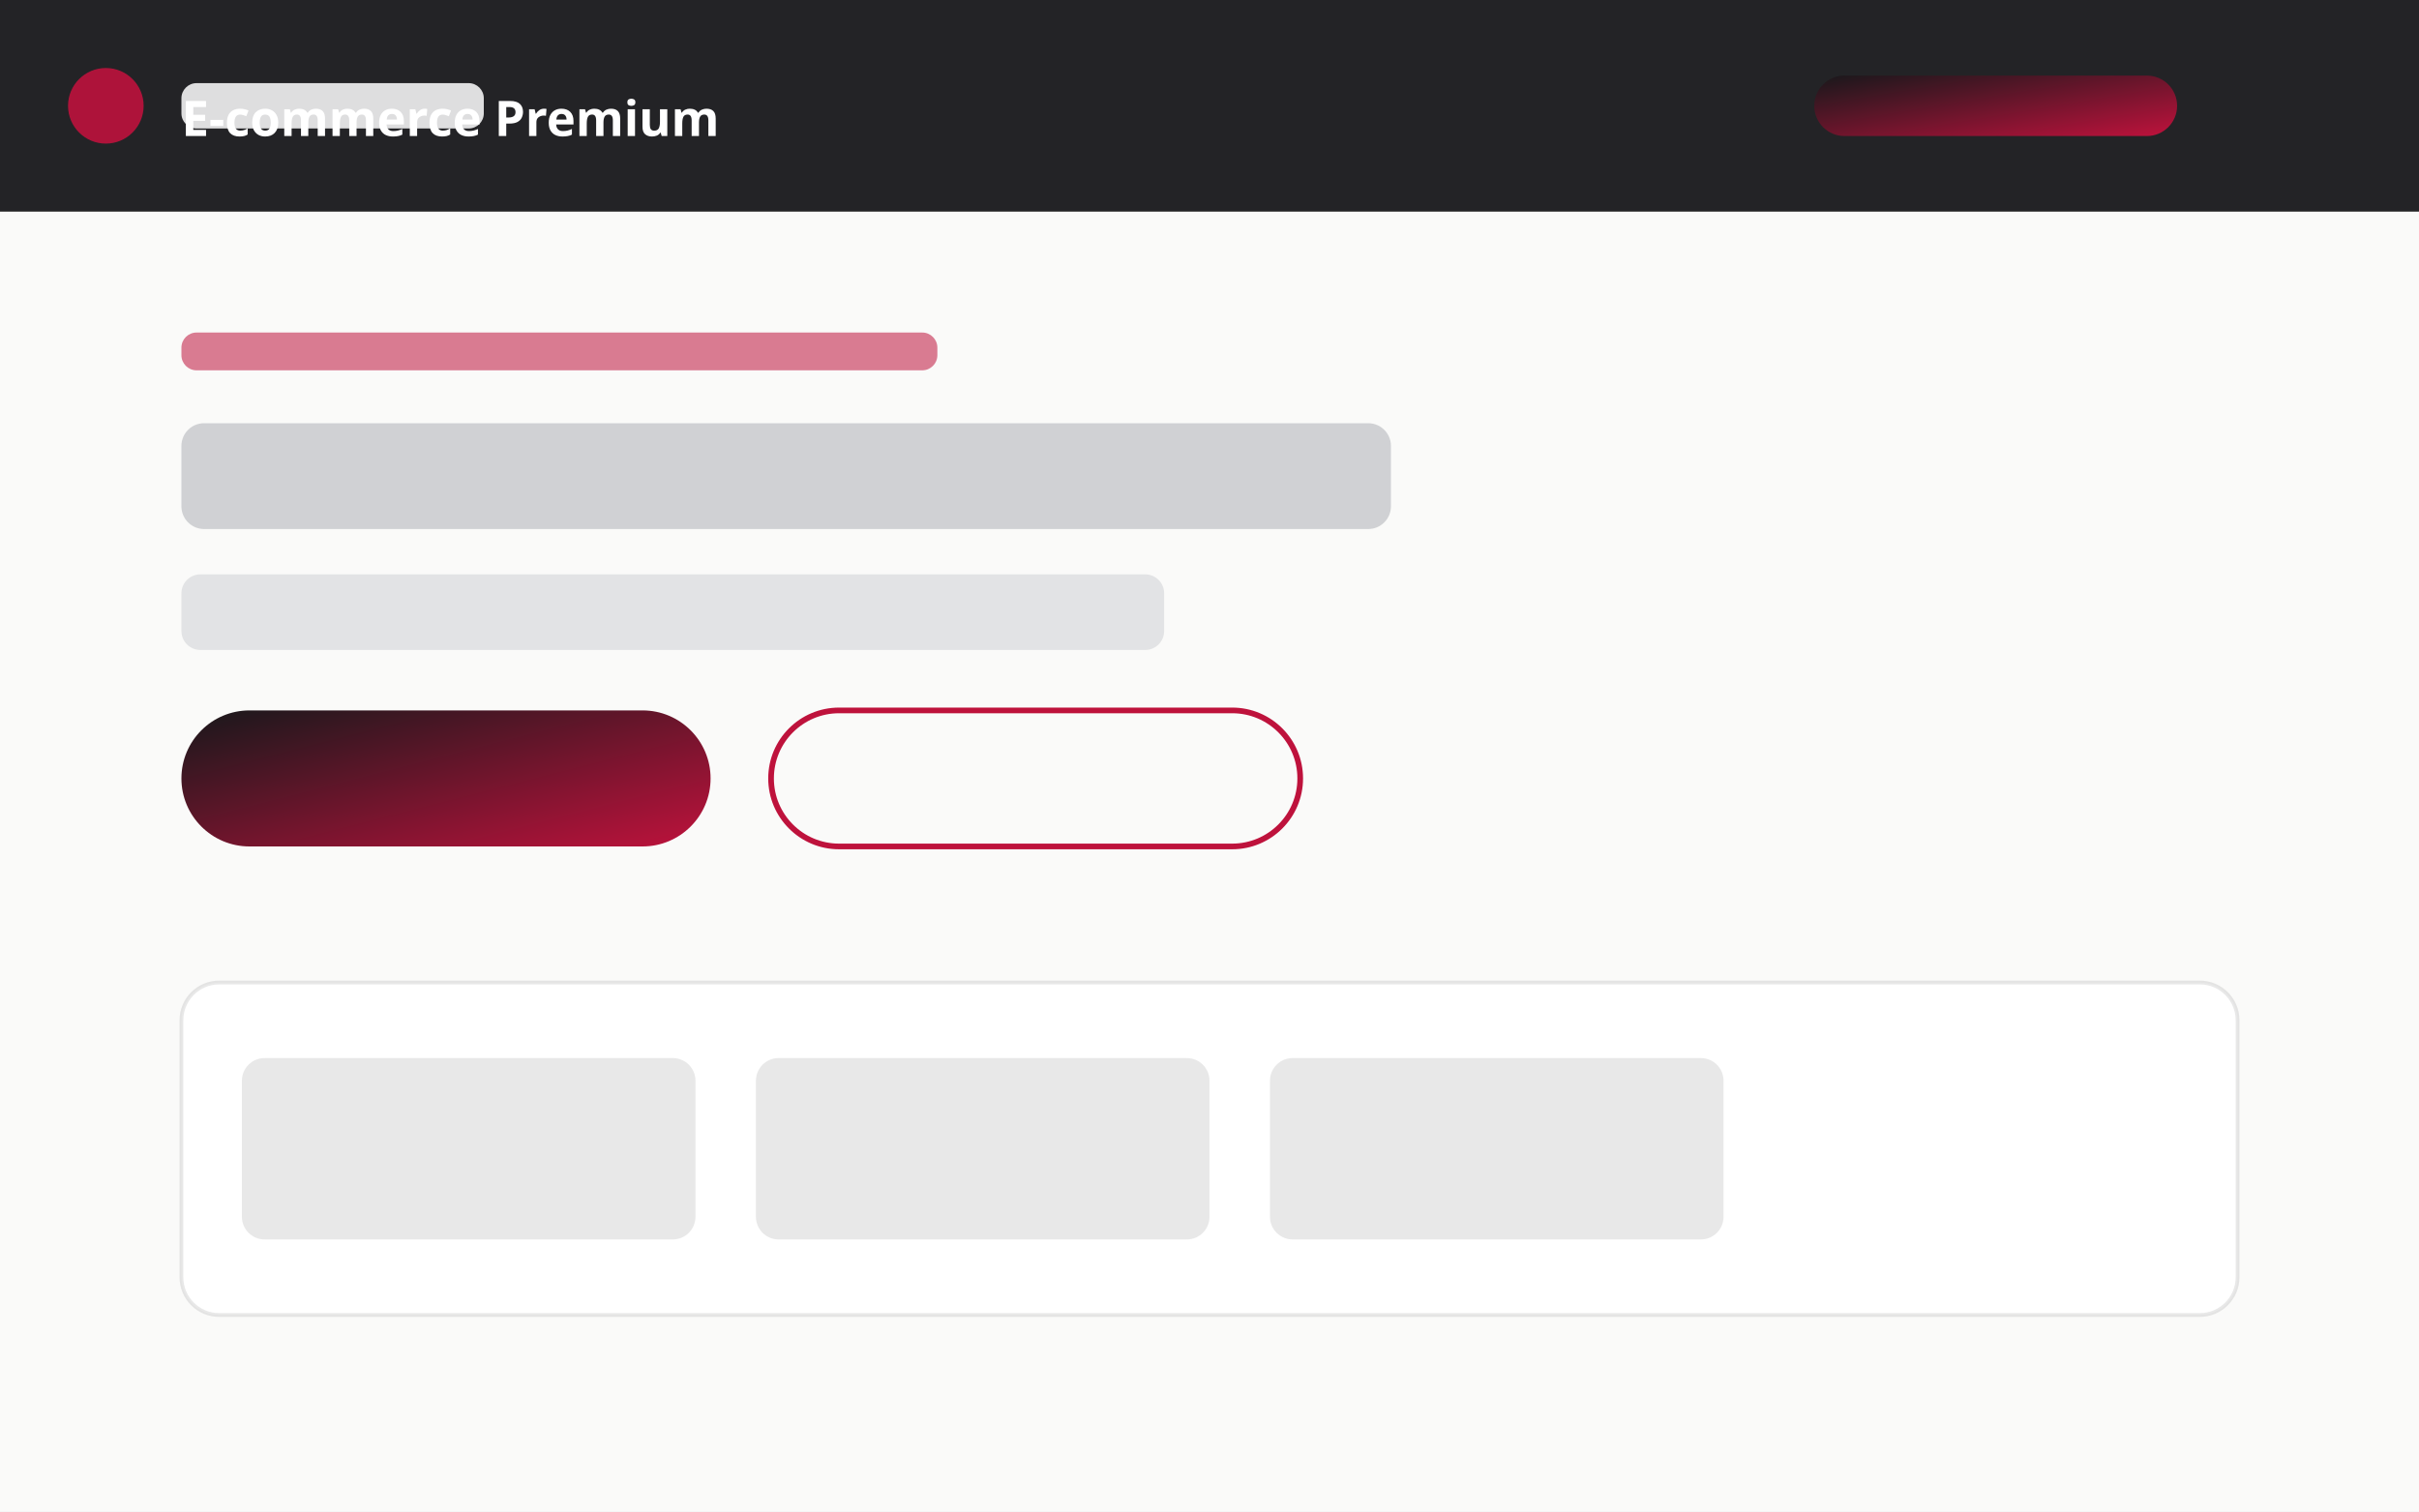
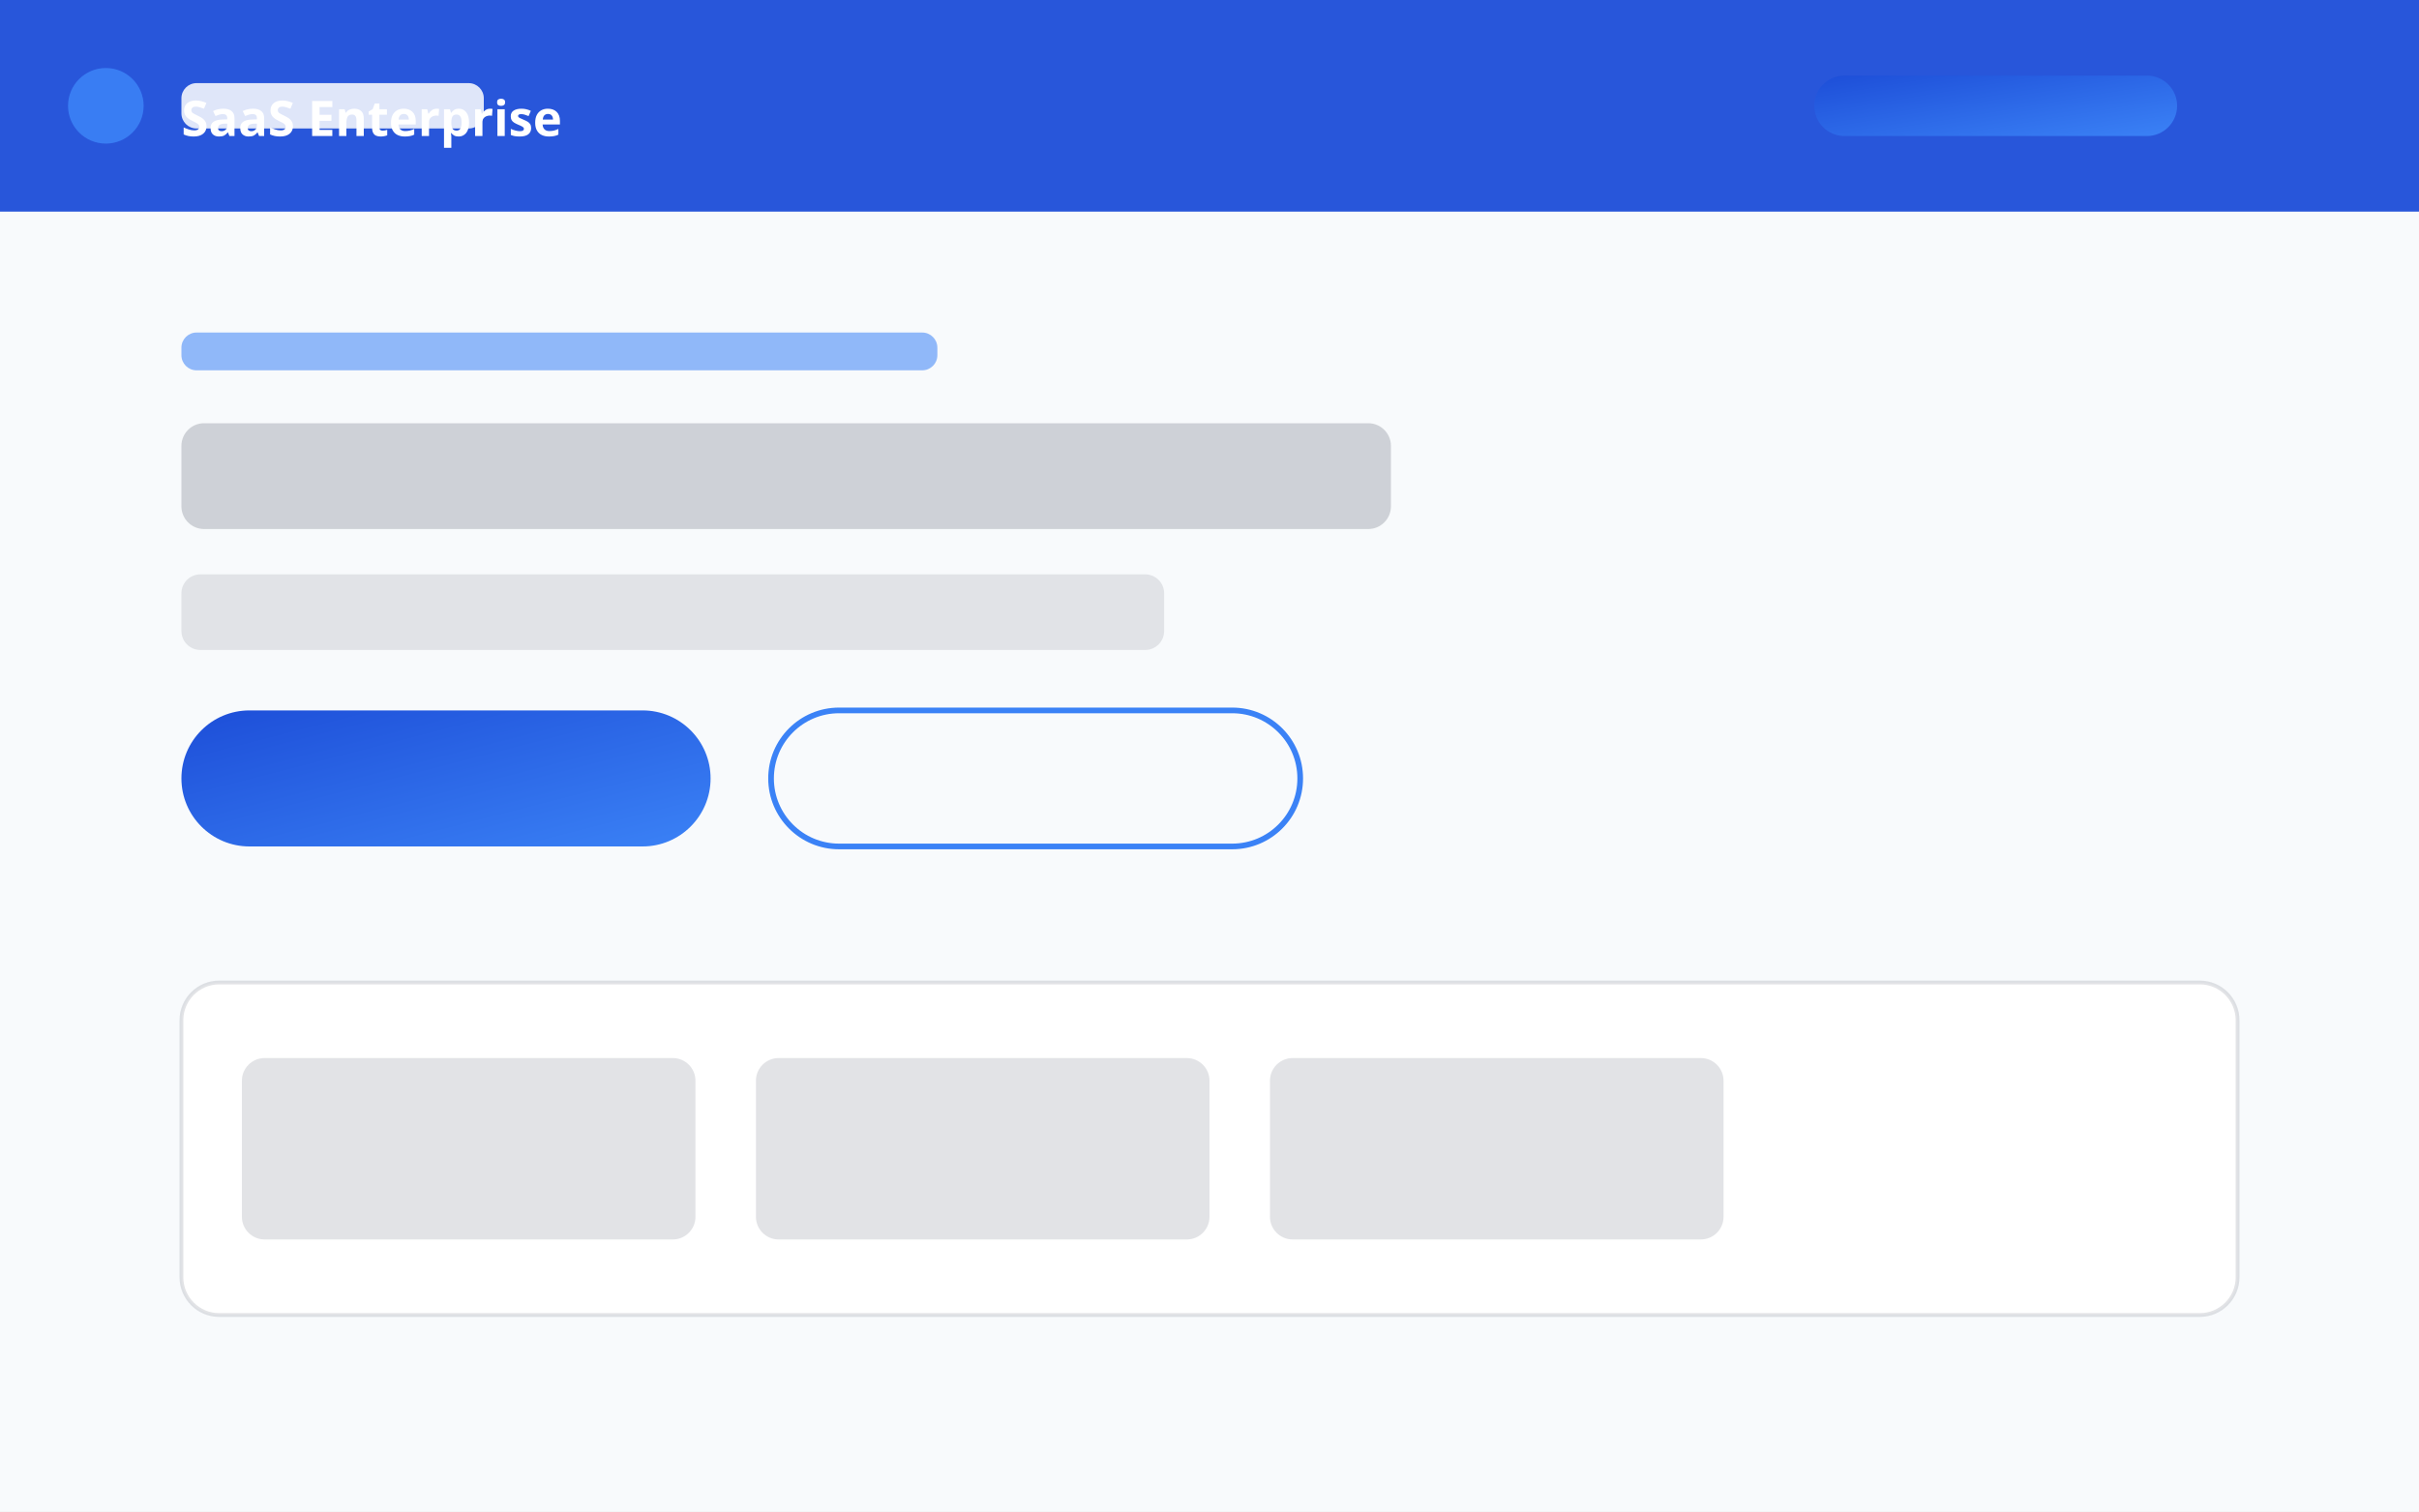
- <svg xmlns="http://www.w3.org/2000/svg" width="640" height="400" viewBox="0 0 640 400" role="img" aria-label="E-commerce Premium thumbnail">
+ <svg xmlns="http://www.w3.org/2000/svg" width="640" height="400" viewBox="0 0 640 400" role="img" aria-label="SaaS Enterprise thumbnail">
  <defs>
    <linearGradient id="hero-ecommerce-premium" x1="0" y1="0" x2="1" y2="1">
-       <stop offset="0%" stop-color="#18181B" />
-       <stop offset="100%" stop-color="#BE123C" />
+       <stop offset="0%" stop-color="#1D4ED8" />
+       <stop offset="100%" stop-color="#3B82F6" />
    </linearGradient>
  </defs>
-   <rect width="640" height="400" fill="#FAFAF9" />
-   <rect x="0" y="0" width="640" height="56" fill="#18181B" opacity="0.95" />
-   <circle cx="28" cy="28" r="10" fill="#BE123C" opacity="0.9" />
+   <rect width="640" height="400" fill="#F8FAFC" />
+   <rect x="0" y="0" width="640" height="56" fill="#1D4ED8" opacity="0.95" />
+   <circle cx="28" cy="28" r="10" fill="#3B82F6" opacity="0.9" />
  <rect x="48" y="22" width="80" height="12" rx="4" fill="#fff" opacity="0.85" />
  <rect x="480" y="20" width="96" height="16" rx="8" fill="url(#hero-ecommerce-premium)" />
-   <rect x="48" y="88" width="200" height="10" rx="4" fill="#BE123C" opacity="0.55" />
+   <rect x="48" y="88" width="200" height="10" rx="4" fill="#3B82F6" opacity="0.55" />
  <rect x="48" y="112" width="320" height="28" rx="6" fill="#0F172A" opacity="0.18" />
  <rect x="48" y="152" width="260" height="20" rx="5" fill="#0F172A" opacity="0.1" />
  <rect x="48" y="188" width="140" height="36" rx="18" fill="url(#hero-ecommerce-premium)" />
-   <rect x="48" y="188" width="140" height="36" rx="18" fill="none" stroke="#BE123C" stroke-width="1.5" transform="translate(156 0)" />
-   <rect x="48" y="260" width="544" height="88" rx="10" fill="#FFFFFF" stroke="rgba(24,24,27,0.1)" stroke-width="1" />
-   <rect x="64" y="280" width="120" height="48" rx="6" fill="rgba(24,24,27,0.1)" />
-   <rect x="200" y="280" width="120" height="48" rx="6" fill="rgba(24,24,27,0.1)" />
-   <rect x="336" y="280" width="120" height="48" rx="6" fill="rgba(24,24,27,0.1)" />
-   <text x="48" y="36" fill="#fff" font-family="system-ui,sans-serif" font-size="13" font-weight="600">E-commerce Premium</text>
+   <rect x="48" y="188" width="140" height="36" rx="18" fill="none" stroke="#3B82F6" stroke-width="1.5" transform="translate(156 0)" />
+   <rect x="48" y="260" width="544" height="88" rx="10" fill="#FFFFFF" stroke="rgba(15,23,42,0.12)" stroke-width="1" />
+   <rect x="64" y="280" width="120" height="48" rx="6" fill="rgba(15,23,42,0.12)" />
+   <rect x="200" y="280" width="120" height="48" rx="6" fill="rgba(15,23,42,0.12)" />
+   <rect x="336" y="280" width="120" height="48" rx="6" fill="rgba(15,23,42,0.12)" />
+   <text x="48" y="36" fill="#fff" font-family="system-ui,sans-serif" font-size="13" font-weight="600">SaaS Enterprise</text>
</svg>
